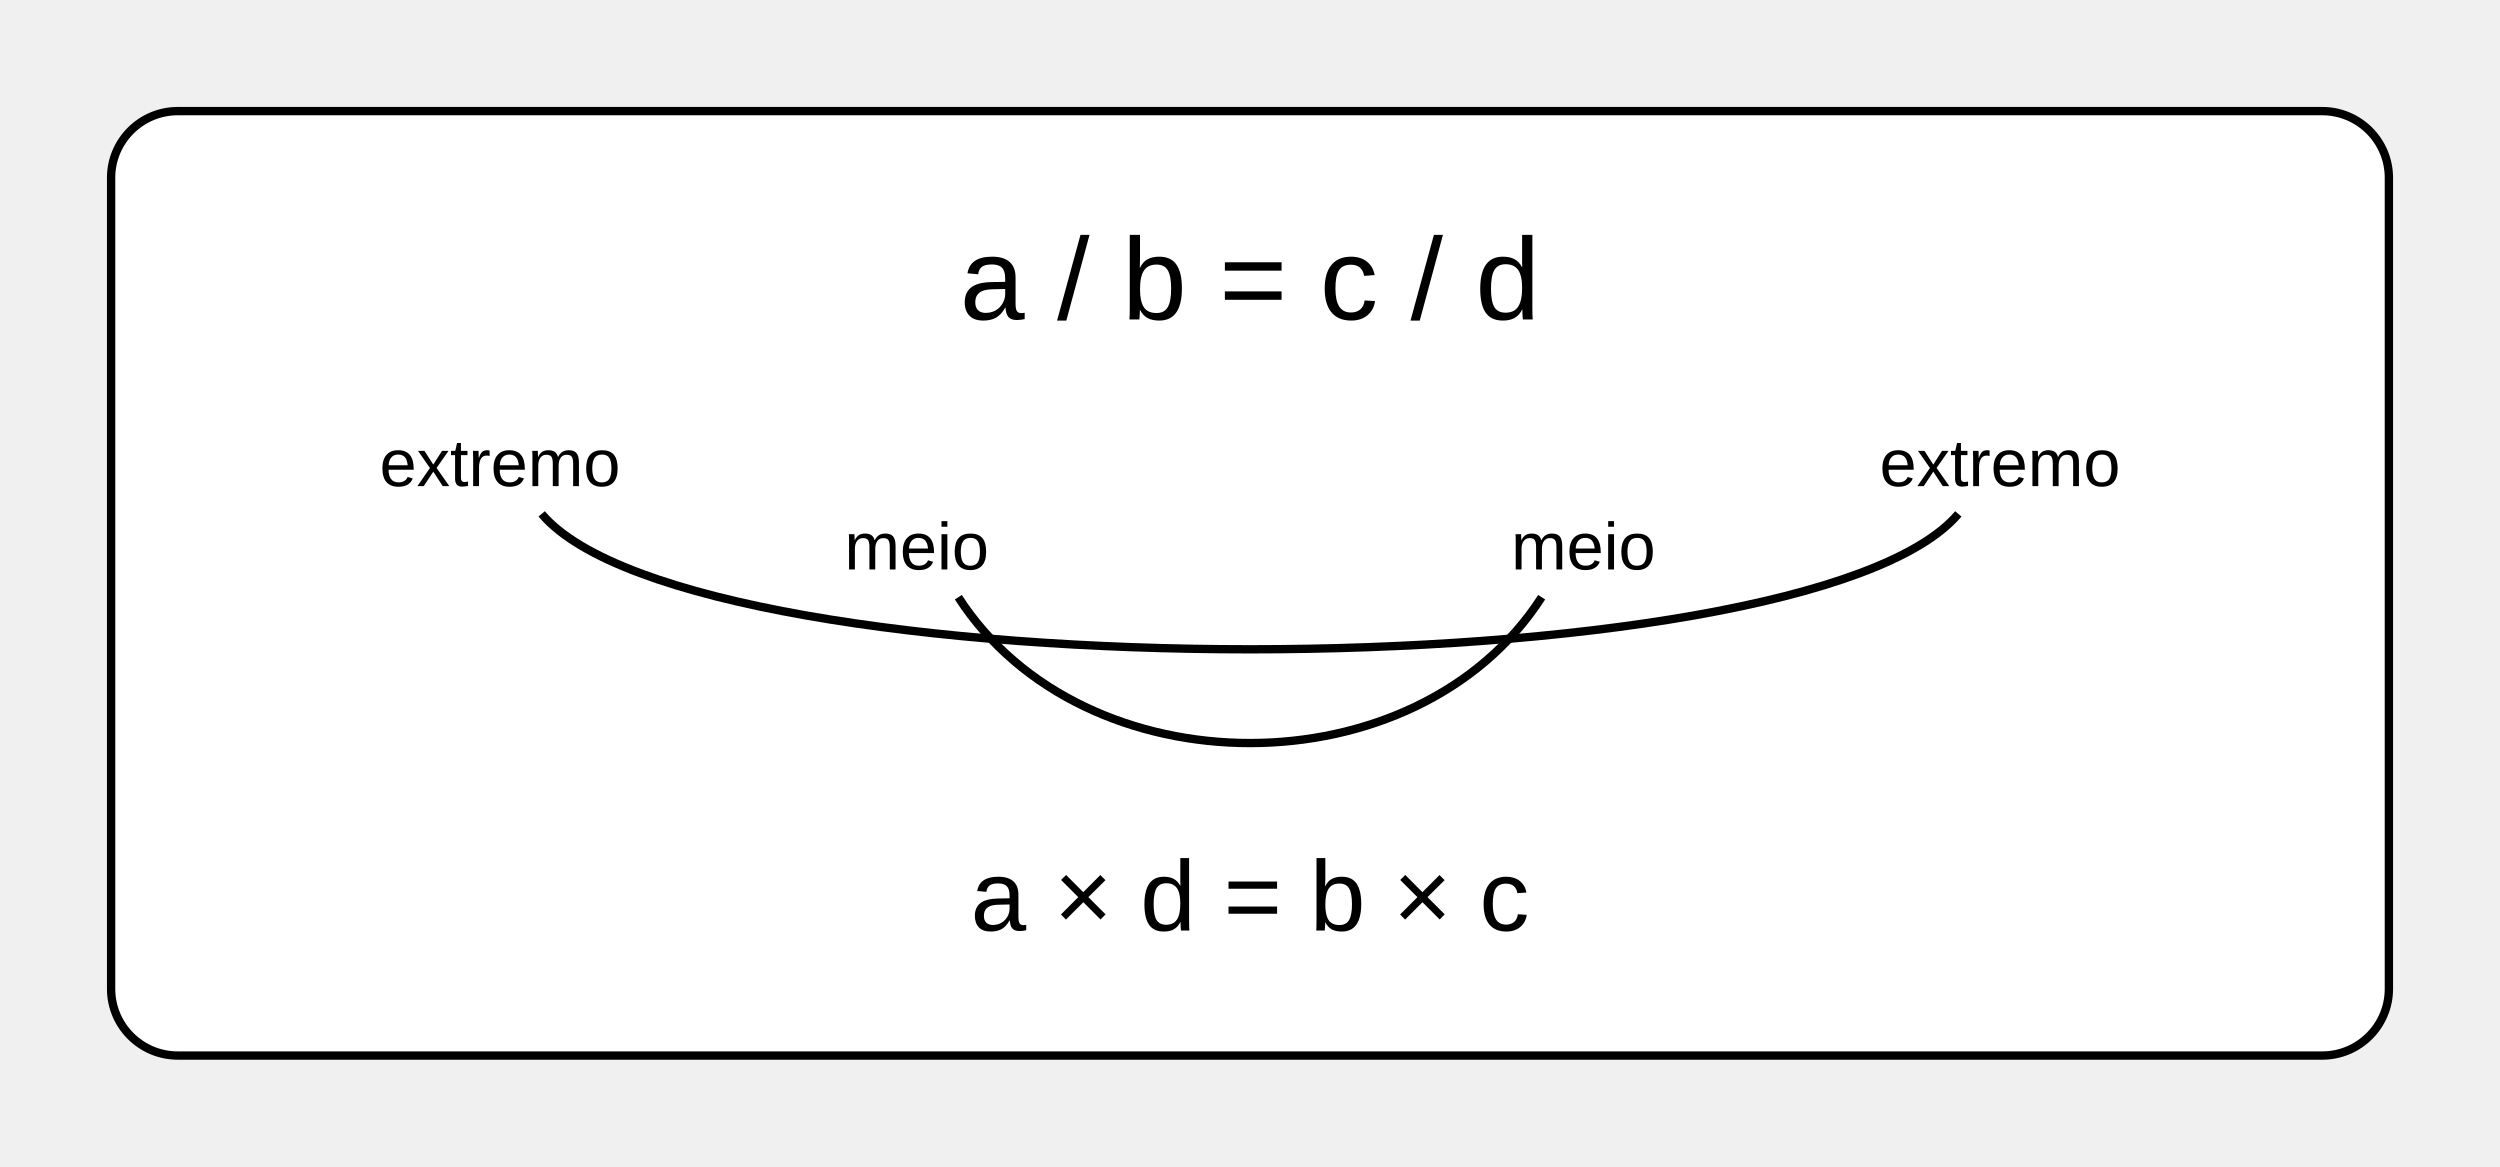
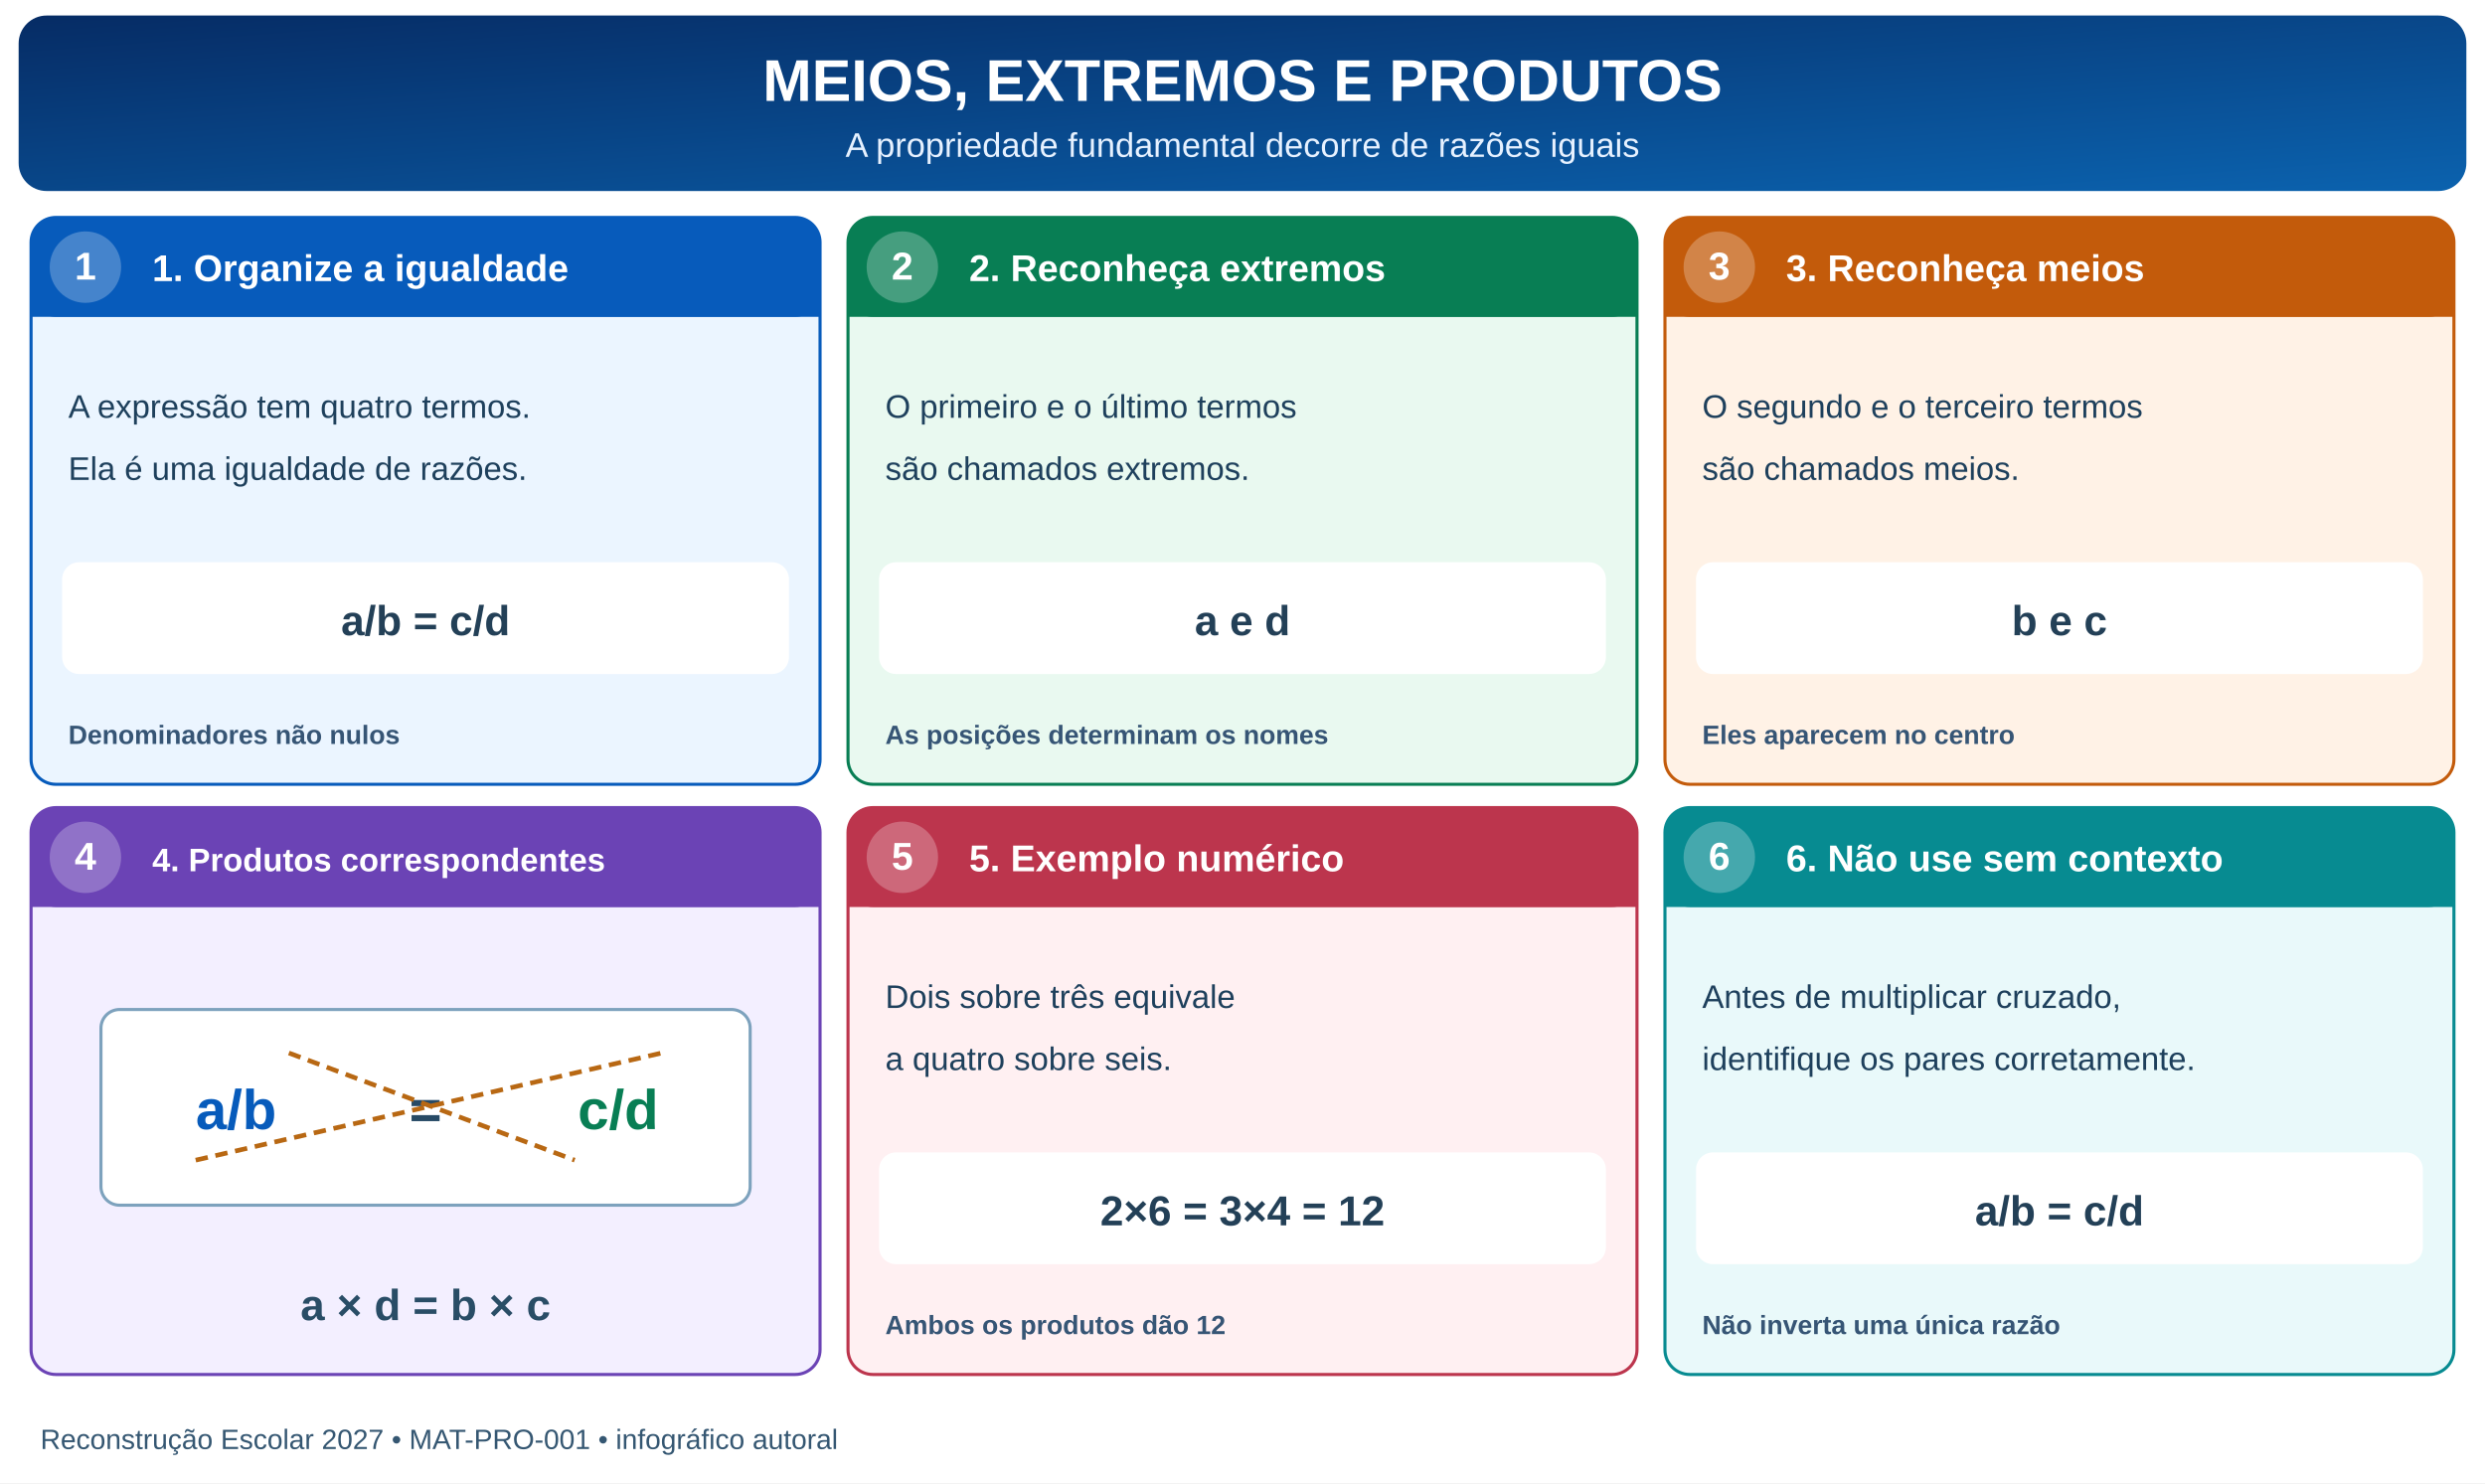
- <svg xmlns="http://www.w3.org/2000/svg" width="900" height="420" viewBox="0 0 900 420" role="img" aria-labelledby="t d">
-   <rect x="40" y="40" width="820" height="340" rx="24" fill="white" stroke="currentColor" stroke-width="3" />
-   <text x="450" y="115" text-anchor="middle" font-size="42" font-family="Arial">a / b = c / d</text>
-   <text x="180" y="175" text-anchor="middle" font-size="24" font-family="Arial">extremo</text>
-   <text x="720" y="175" text-anchor="middle" font-size="24" font-family="Arial">extremo</text>
-   <text x="330" y="205" text-anchor="middle" font-size="24" font-family="Arial">meio</text>
-   <text x="570" y="205" text-anchor="middle" font-size="24" font-family="Arial">meio</text>
-   <path d="M195 185 C250 250 650 250 705 185" fill="none" stroke="currentColor" stroke-width="3" />
-   <path d="M345 215 C390 285 510 285 555 215" fill="none" stroke="currentColor" stroke-width="3" />
-   <text x="450" y="335" text-anchor="middle" font-size="36" font-family="Arial">a × d = b × c</text>
+ <svg xmlns="http://www.w3.org/2000/svg" viewBox="0 0 1600 955" role="img" aria-labelledby="title desc">
+   <defs>
+     <linearGradient id="hd" x1="0" y1="0" x2="1" y2="1">
+       <stop offset="0" stop-color="#062c65" />
+       <stop offset="1" stop-color="#0b62ae" />
+     </linearGradient>
+   </defs>
+   <rect width="1600" height="955" fill="#fff" />
+   <rect x="12" y="10" width="1576" height="113" rx="18" fill="url(#hd)" />
+   <text x="800" y="65" text-anchor="middle" font-family="Arial,DejaVu Sans,sans-serif" font-size="38" font-weight="700" fill="#fff">MEIOS, EXTREMOS E PRODUTOS</text>
+   <text x="800" y="101" text-anchor="middle" font-family="Arial,DejaVu Sans,sans-serif" font-size="22" font-weight="400" fill="#e6f1ff">A propriedade fundamental decorre de razões iguais</text>
+   <rect x="20" y="140" width="508" height="365" rx="16" fill="#ebf5ff" stroke="#075bbb" stroke-width="2" />
+   <rect x="20" y="140" width="508" height="64" rx="16" fill="#075bbb" />
+   <rect x="20" y="186" width="508" height="18" fill="#075bbb" />
+   <circle cx="55" cy="172" r="23" fill="#fff" opacity=".25" />
+   <text x="55" y="180" text-anchor="middle" font-family="Arial,DejaVu Sans,sans-serif" font-size="25" font-weight="700" fill="#fff">1</text>
+   <text x="98" y="181" text-anchor="start" font-family="Arial,DejaVu Sans,sans-serif" font-size="24" font-weight="700" fill="#fff">1. Organize a igualdade</text>
+   <rect x="546" y="140" width="508" height="365" rx="16" fill="#e9f9f0" stroke="#087e54" stroke-width="2" />
+   <rect x="546" y="140" width="508" height="64" rx="16" fill="#087e54" />
+   <rect x="546" y="186" width="508" height="18" fill="#087e54" />
+   <circle cx="581" cy="172" r="23" fill="#fff" opacity=".25" />
+   <text x="581" y="180" text-anchor="middle" font-family="Arial,DejaVu Sans,sans-serif" font-size="25" font-weight="700" fill="#fff">2</text>
+   <text x="624" y="181" text-anchor="start" font-family="Arial,DejaVu Sans,sans-serif" font-size="24" font-weight="700" fill="#fff">2. Reconheça extremos</text>
+   <rect x="1072" y="140" width="508" height="365" rx="16" fill="#fff2e6" stroke="#c35b0b" stroke-width="2" />
+   <rect x="1072" y="140" width="508" height="64" rx="16" fill="#c35b0b" />
+   <rect x="1072" y="186" width="508" height="18" fill="#c35b0b" />
+   <circle cx="1107" cy="172" r="23" fill="#fff" opacity=".25" />
+   <text x="1107" y="180" text-anchor="middle" font-family="Arial,DejaVu Sans,sans-serif" font-size="25" font-weight="700" fill="#fff">3</text>
+   <text x="1150" y="181" text-anchor="start" font-family="Arial,DejaVu Sans,sans-serif" font-size="24" font-weight="700" fill="#fff">3. Reconheça meios</text>
+   <rect x="20" y="520" width="508" height="365" rx="16" fill="#f3efff" stroke="#6b43b5" stroke-width="2" />
+   <rect x="20" y="520" width="508" height="64" rx="16" fill="#6b43b5" />
+   <rect x="20" y="566" width="508" height="18" fill="#6b43b5" />
+   <circle cx="55" cy="552" r="23" fill="#fff" opacity=".25" />
+   <text x="55" y="560" text-anchor="middle" font-family="Arial,DejaVu Sans,sans-serif" font-size="25" font-weight="700" fill="#fff">4</text>
+   <text x="98" y="561" text-anchor="start" font-family="Arial,DejaVu Sans,sans-serif" font-size="21" font-weight="700" fill="#fff">4. Produtos correspondentes</text>
+   <rect x="546" y="520" width="508" height="365" rx="16" fill="#fff0f2" stroke="#bc354d" stroke-width="2" />
+   <rect x="546" y="520" width="508" height="64" rx="16" fill="#bc354d" />
+   <rect x="546" y="566" width="508" height="18" fill="#bc354d" />
+   <circle cx="581" cy="552" r="23" fill="#fff" opacity=".25" />
+   <text x="581" y="560" text-anchor="middle" font-family="Arial,DejaVu Sans,sans-serif" font-size="25" font-weight="700" fill="#fff">5</text>
+   <text x="624" y="561" text-anchor="start" font-family="Arial,DejaVu Sans,sans-serif" font-size="24" font-weight="700" fill="#fff">5. Exemplo numérico</text>
+   <rect x="1072" y="520" width="508" height="365" rx="16" fill="#e9f9fa" stroke="#078b91" stroke-width="2" />
+   <rect x="1072" y="520" width="508" height="64" rx="16" fill="#078b91" />
+   <rect x="1072" y="566" width="508" height="18" fill="#078b91" />
+   <circle cx="1107" cy="552" r="23" fill="#fff" opacity=".25" />
+   <text x="1107" y="560" text-anchor="middle" font-family="Arial,DejaVu Sans,sans-serif" font-size="25" font-weight="700" fill="#fff">6</text>
+   <text x="1150" y="561" text-anchor="start" font-family="Arial,DejaVu Sans,sans-serif" font-size="24" font-weight="700" fill="#fff">6. Não use sem contexto</text>
+   <text x="26" y="933" text-anchor="start" font-family="Arial,DejaVu Sans,sans-serif" font-size="18" font-weight="400" fill="#355772">Reconstrução Escolar 2027 • MAT-PRO-001 • infográfico autoral</text>
+   <text x="44" y="269" font-family="Arial,DejaVu Sans,sans-serif" font-size="21" text-anchor="start" font-weight="400" fill="#1e405c">A expressão tem quatro termos.</text>
+   <text x="44" y="309" font-family="Arial,DejaVu Sans,sans-serif" font-size="21" text-anchor="start" font-weight="400" fill="#1e405c">Ela é uma igualdade de razões.</text>
+   <rect x="40" y="362" width="468" height="72" rx="11" fill="#fff" />
+   <text x="274" y="409" font-family="Arial,DejaVu Sans,sans-serif" font-size="27" text-anchor="middle" font-weight="700" fill="#234057">a/b = c/d</text>
+   <text x="44" y="479" font-family="Arial,DejaVu Sans,sans-serif" font-size="17" text-anchor="start" font-weight="700" fill="#365575">Denominadores não nulos</text>
+   <text x="570" y="269" font-family="Arial,DejaVu Sans,sans-serif" font-size="21" text-anchor="start" font-weight="400" fill="#1e405c">O primeiro e o último termos</text>
+   <text x="570" y="309" font-family="Arial,DejaVu Sans,sans-serif" font-size="21" text-anchor="start" font-weight="400" fill="#1e405c">são chamados extremos.</text>
+   <rect x="566" y="362" width="468" height="72" rx="11" fill="#fff" />
+   <text x="800" y="409" font-family="Arial,DejaVu Sans,sans-serif" font-size="27" text-anchor="middle" font-weight="700" fill="#234057">a e d</text>
+   <text x="570" y="479" font-family="Arial,DejaVu Sans,sans-serif" font-size="17" text-anchor="start" font-weight="700" fill="#365575">As posições determinam os nomes</text>
+   <text x="1096" y="269" font-family="Arial,DejaVu Sans,sans-serif" font-size="21" text-anchor="start" font-weight="400" fill="#1e405c">O segundo e o terceiro termos</text>
+   <text x="1096" y="309" font-family="Arial,DejaVu Sans,sans-serif" font-size="21" text-anchor="start" font-weight="400" fill="#1e405c">são chamados meios.</text>
+   <rect x="1092" y="362" width="468" height="72" rx="11" fill="#fff" />
+   <text x="1326" y="409" font-family="Arial,DejaVu Sans,sans-serif" font-size="27" text-anchor="middle" font-weight="700" fill="#234057">b e c</text>
+   <text x="1096" y="479" font-family="Arial,DejaVu Sans,sans-serif" font-size="17" text-anchor="start" font-weight="700" fill="#365575">Eles aparecem no centro</text>
+   <rect x="65" y="650" width="418" height="126" rx="12" fill="#fff" stroke="#7da2bd" stroke-width="2" />
+   <text x="152" y="727" font-family="Arial,DejaVu Sans,sans-serif" font-size="36" text-anchor="middle" font-weight="700" fill="#075bbb">a/b</text>
+   <text x="274" y="727" font-family="Arial,DejaVu Sans,sans-serif" font-size="36" text-anchor="middle" font-weight="700" fill="#274a65">=</text>
+   <text x="398" y="727" font-family="Arial,DejaVu Sans,sans-serif" font-size="36" text-anchor="middle" font-weight="700" fill="#087e54">c/d</text>
+   <path d="M126 747L426 678 M186 678L370 747" stroke="#b86813" stroke-width="3" stroke-dasharray="8 5" />
+   <text x="274" y="850" font-family="Arial,DejaVu Sans,sans-serif" font-size="28" text-anchor="middle" font-weight="700" fill="#294d66">a × d = b × c</text>
+   <text x="570" y="649" font-family="Arial,DejaVu Sans,sans-serif" font-size="21" text-anchor="start" font-weight="400" fill="#1e405c">Dois sobre três equivale</text>
+   <text x="570" y="689" font-family="Arial,DejaVu Sans,sans-serif" font-size="21" text-anchor="start" font-weight="400" fill="#1e405c">a quatro sobre seis.</text>
+   <rect x="566" y="742" width="468" height="72" rx="11" fill="#fff" />
+   <text x="800" y="789" font-family="Arial,DejaVu Sans,sans-serif" font-size="27" text-anchor="middle" font-weight="700" fill="#234057">2×6 = 3×4 = 12</text>
+   <text x="570" y="859" font-family="Arial,DejaVu Sans,sans-serif" font-size="17" text-anchor="start" font-weight="700" fill="#365575">Ambos os produtos dão 12</text>
+   <text x="1096" y="649" font-family="Arial,DejaVu Sans,sans-serif" font-size="21" text-anchor="start" font-weight="400" fill="#1e405c">Antes de multiplicar cruzado,</text>
+   <text x="1096" y="689" font-family="Arial,DejaVu Sans,sans-serif" font-size="21" text-anchor="start" font-weight="400" fill="#1e405c">identifique os pares corretamente.</text>
+   <rect x="1092" y="742" width="468" height="72" rx="11" fill="#fff" />
+   <text x="1326" y="789" font-family="Arial,DejaVu Sans,sans-serif" font-size="27" text-anchor="middle" font-weight="700" fill="#234057">a/b = c/d</text>
+   <text x="1096" y="859" font-family="Arial,DejaVu Sans,sans-serif" font-size="17" text-anchor="start" font-weight="700" fill="#365575">Não inverta uma única razão</text>
</svg>
